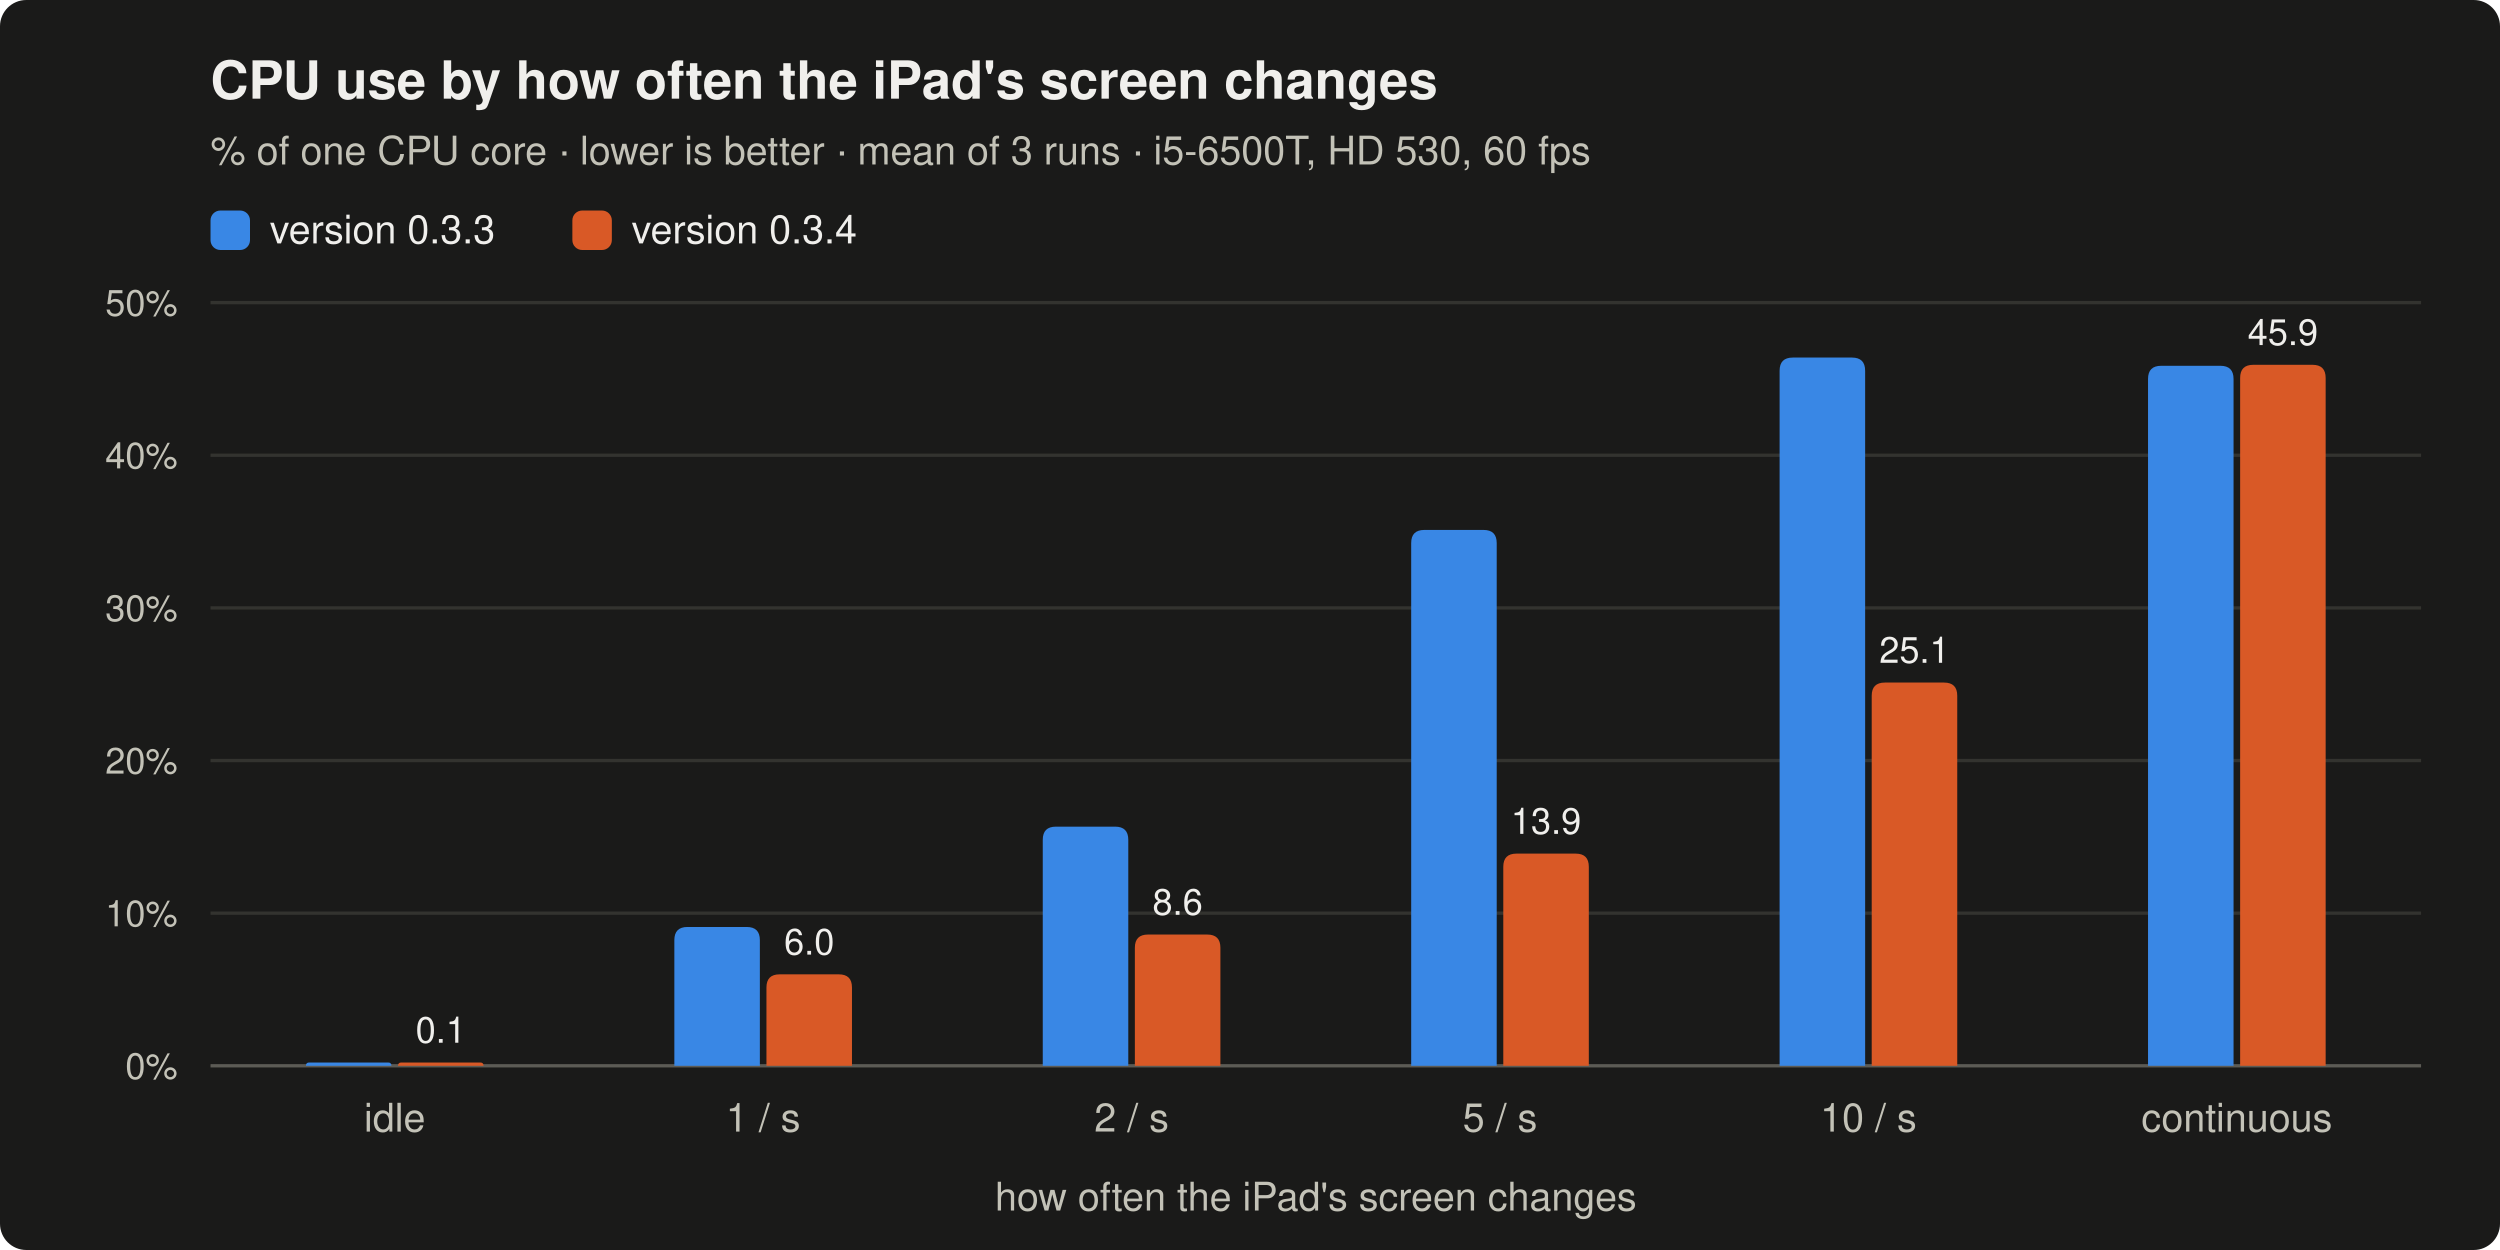
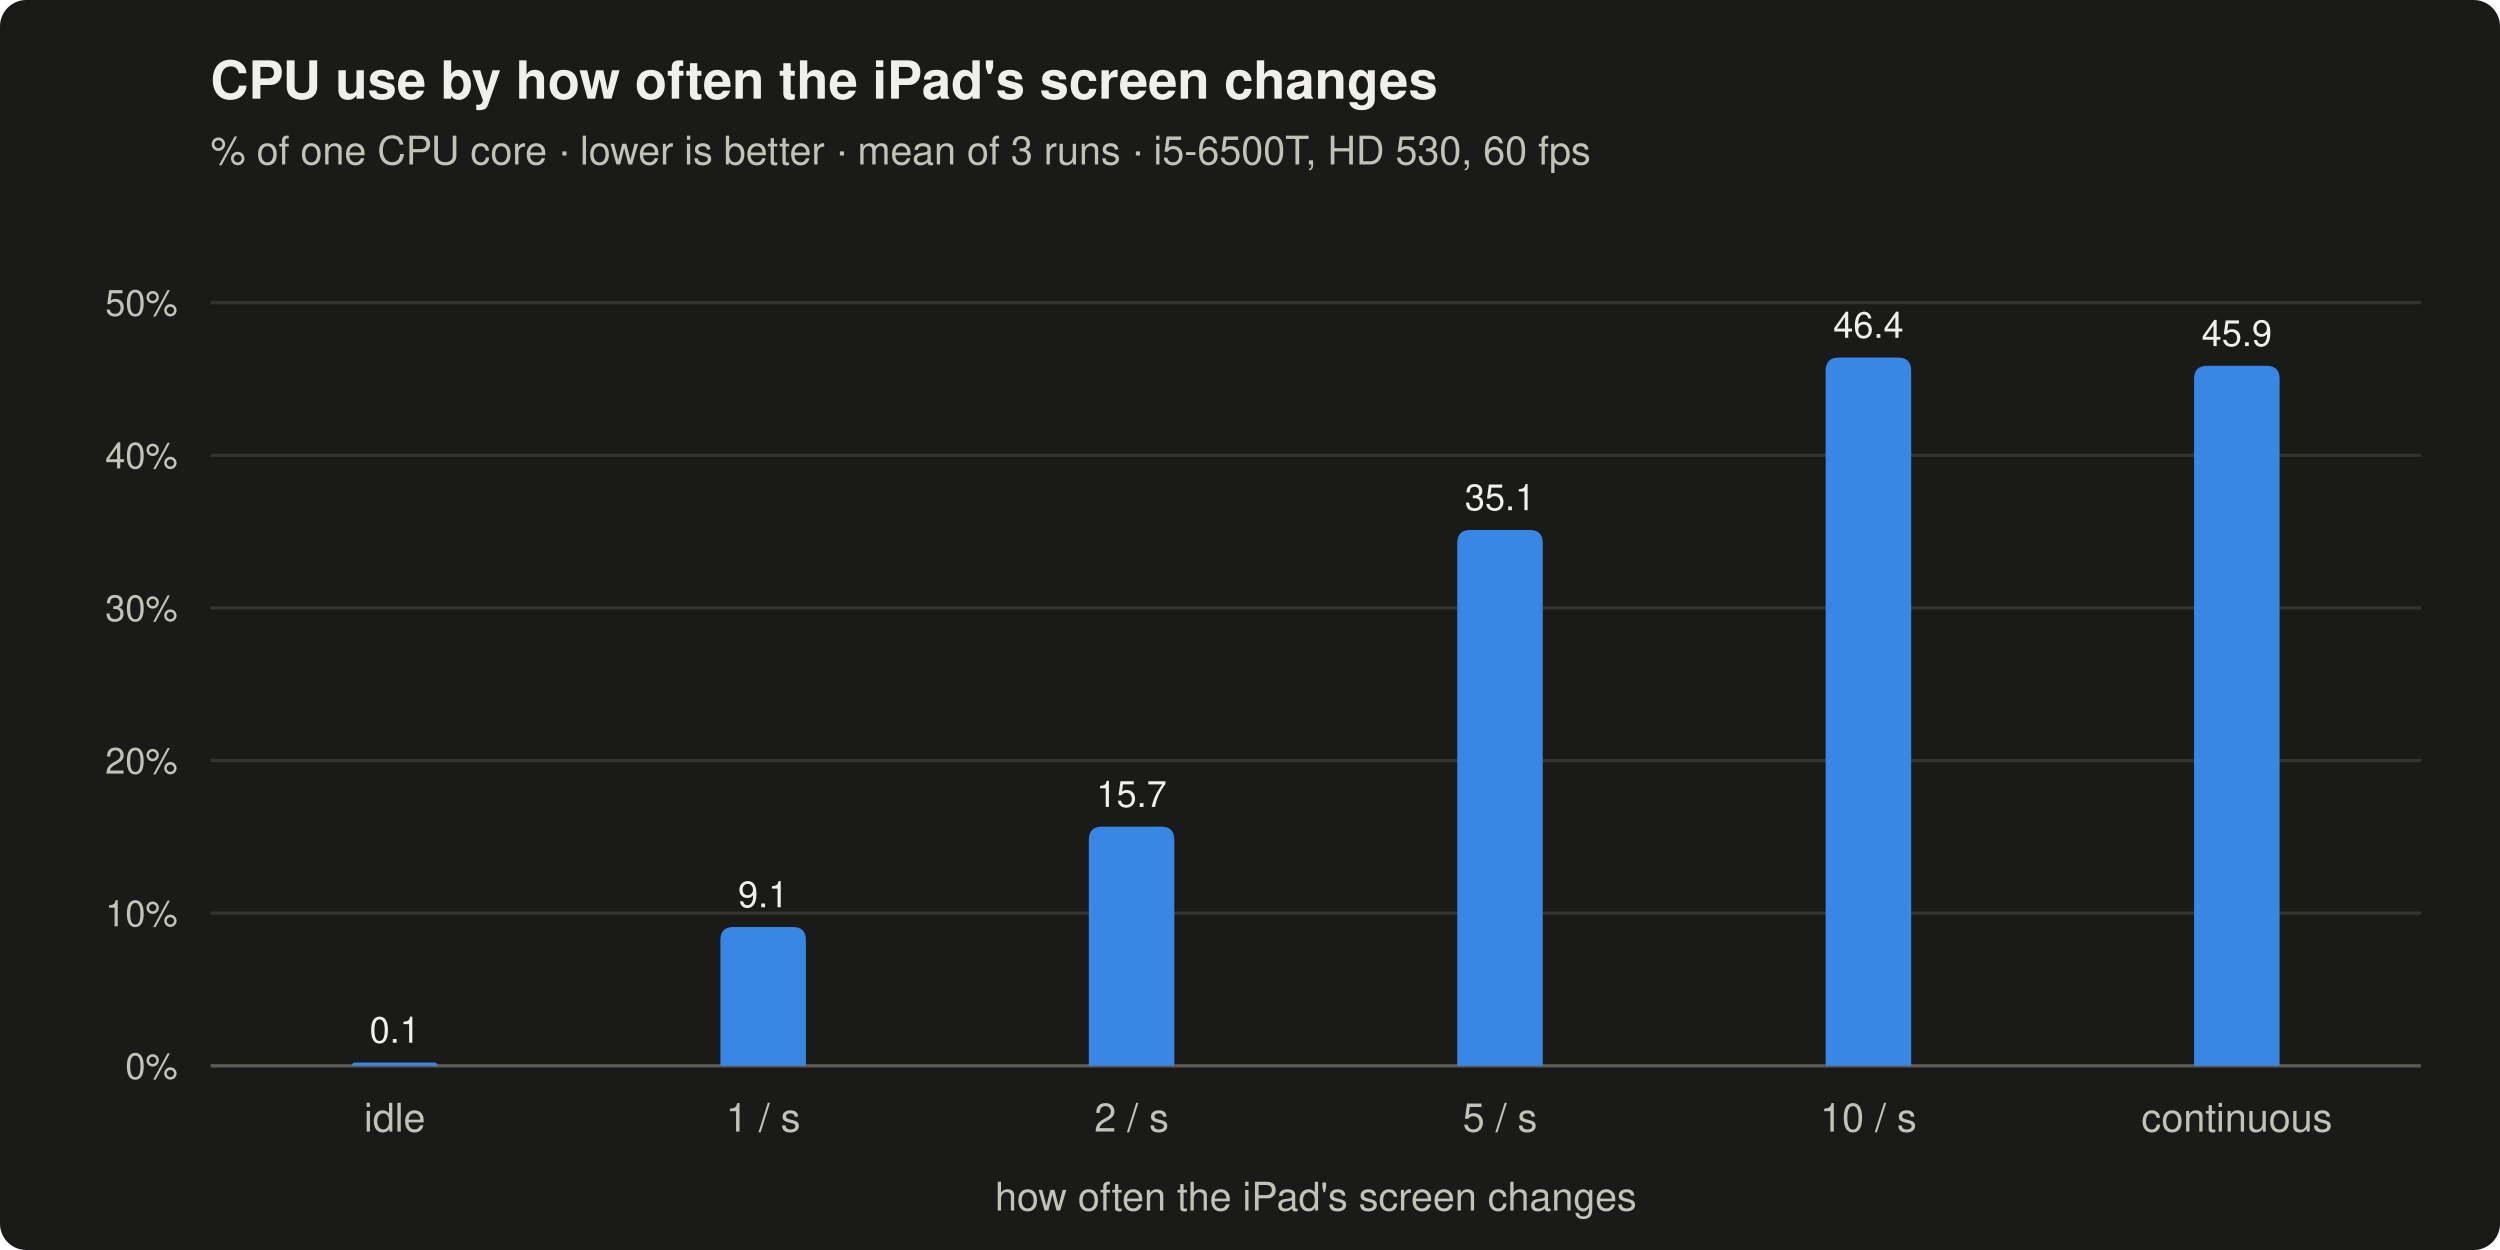
<svg xmlns="http://www.w3.org/2000/svg" width="760" height="380" viewBox="0 0 760 380" role="img" aria-labelledby="t d">
  <rect width="760" height="380" rx="8" fill="#1a1a19" />
  <text x="64" y="30" font-family="-apple-system,BlinkMacSystemFont,'Segoe UI',Helvetica,Arial,sans-serif" font-size="16" font-weight="600" fill="#f0efec">CPU use by how often the iPad's screen changes</text>
  <text x="64" y="50" font-family="-apple-system,BlinkMacSystemFont,'Segoe UI',Helvetica,Arial,sans-serif" font-size="12" fill="#c3c2b7">% of one CPU core · lower is better · mean of 3 runs · i5-6500T, HD 530, 60 fps</text>
-   <rect x="64" y="64" width="12" height="12" rx="3" fill="#3987e5" />
-   <text x="82" y="74" font-family="-apple-system,BlinkMacSystemFont,'Segoe UI',Helvetica,Arial,sans-serif" font-size="12" fill="#f0efec">version 0.3.3</text>
-   <rect x="174" y="64" width="12" height="12" rx="3" fill="#d95926" />
-   <text x="192" y="74" font-family="-apple-system,BlinkMacSystemFont,'Segoe UI',Helvetica,Arial,sans-serif" font-size="12" fill="#f0efec">version 0.3.4</text>
  <line x1="64" y1="324.0" x2="736" y2="324.0" stroke="#5c5b55" stroke-width="1" />
  <text x="54" y="328.0" font-family="-apple-system,BlinkMacSystemFont,'Segoe UI',Helvetica,Arial,sans-serif" font-size="11" text-anchor="end" fill="#c3c2b7">0%</text>
  <line x1="64" y1="277.6" x2="736" y2="277.6" stroke="#33332f" stroke-width="1" />
  <text x="54" y="281.6" font-family="-apple-system,BlinkMacSystemFont,'Segoe UI',Helvetica,Arial,sans-serif" font-size="11" text-anchor="end" fill="#c3c2b7">10%</text>
  <line x1="64" y1="231.2" x2="736" y2="231.2" stroke="#33332f" stroke-width="1" />
  <text x="54" y="235.2" font-family="-apple-system,BlinkMacSystemFont,'Segoe UI',Helvetica,Arial,sans-serif" font-size="11" text-anchor="end" fill="#c3c2b7">20%</text>
  <line x1="64" y1="184.8" x2="736" y2="184.8" stroke="#33332f" stroke-width="1" />
  <text x="54" y="188.8" font-family="-apple-system,BlinkMacSystemFont,'Segoe UI',Helvetica,Arial,sans-serif" font-size="11" text-anchor="end" fill="#c3c2b7">30%</text>
  <line x1="64" y1="138.4" x2="736" y2="138.4" stroke="#33332f" stroke-width="1" />
  <text x="54" y="142.4" font-family="-apple-system,BlinkMacSystemFont,'Segoe UI',Helvetica,Arial,sans-serif" font-size="11" text-anchor="end" fill="#c3c2b7">40%</text>
  <line x1="64" y1="92.0" x2="736" y2="92.0" stroke="#33332f" stroke-width="1" />
  <text x="54" y="96.0" font-family="-apple-system,BlinkMacSystemFont,'Segoe UI',Helvetica,Arial,sans-serif" font-size="11" text-anchor="end" fill="#c3c2b7">50%</text>
-   <path d="M93.0,324.0 V324.0 Q93.0,323.0 94.0,323.0 H118.0 Q119.0,323.0 119.0,324.0 V324.0 Z" fill="#3987e5" />
-   <path d="M121.0,324.0 V324.0 Q121.0,323.0 122.0,323.0 H146.0 Q147.0,323.0 147.0,324.0 V324.0 Z" fill="#d95926" />
-   <text x="134.0" y="317.0" font-family="-apple-system,BlinkMacSystemFont,'Segoe UI',Helvetica,Arial,sans-serif" font-size="11" text-anchor="middle" fill="#f0efec">0.1</text>
+   <path d="M107.0,324.0 V324.0 Q107.0,323.0 108.0,323.0 H132.0 Q133.0,323.0 133.0,324.0 V324.0 Z" fill="#3987e5" />
+   <text x="120.0" y="317.0" font-family="-apple-system,BlinkMacSystemFont,'Segoe UI',Helvetica,Arial,sans-serif" font-size="11" text-anchor="middle" fill="#f0efec">0.1</text>
  <text x="120.0" y="344.0" font-family="-apple-system,BlinkMacSystemFont,'Segoe UI',Helvetica,Arial,sans-serif" font-size="12" text-anchor="middle" fill="#c3c2b7">idle</text>
-   <path d="M205.0,324.0 V285.8 Q205.0,281.8 209.0,281.8 H227.0 Q231.0,281.8 231.0,285.8 V324.0 Z" fill="#3987e5" />
-   <path d="M233.0,324.0 V300.2 Q233.0,296.2 237.0,296.2 H255.0 Q259.0,296.2 259.0,300.2 V324.0 Z" fill="#d95926" />
-   <text x="246.0" y="290.2" font-family="-apple-system,BlinkMacSystemFont,'Segoe UI',Helvetica,Arial,sans-serif" font-size="11" text-anchor="middle" fill="#f0efec">6.0</text>
+   <path d="M219.0,324.0 V285.8 Q219.0,281.8 223.0,281.8 H241.0 Q245.0,281.8 245.0,285.8 V324.0 Z" fill="#3987e5" />
+   <text x="232.0" y="275.8" font-family="-apple-system,BlinkMacSystemFont,'Segoe UI',Helvetica,Arial,sans-serif" font-size="11" text-anchor="middle" fill="#f0efec">9.1</text>
  <text x="232.0" y="344.0" font-family="-apple-system,BlinkMacSystemFont,'Segoe UI',Helvetica,Arial,sans-serif" font-size="12" text-anchor="middle" fill="#c3c2b7">1 / s</text>
-   <path d="M317.0,324.0 V255.3 Q317.0,251.3 321.0,251.3 H339.0 Q343.0,251.3 343.0,255.3 V324.0 Z" fill="#3987e5" />
-   <path d="M345.0,324.0 V288.1 Q345.0,284.1 349.0,284.1 H367.0 Q371.0,284.1 371.0,288.1 V324.0 Z" fill="#d95926" />
-   <text x="358.0" y="278.1" font-family="-apple-system,BlinkMacSystemFont,'Segoe UI',Helvetica,Arial,sans-serif" font-size="11" text-anchor="middle" fill="#f0efec">8.6</text>
+   <path d="M331.0,324.0 V255.3 Q331.0,251.3 335.0,251.3 H353.0 Q357.0,251.3 357.0,255.3 V324.0 Z" fill="#3987e5" />
+   <text x="344.0" y="245.3" font-family="-apple-system,BlinkMacSystemFont,'Segoe UI',Helvetica,Arial,sans-serif" font-size="11" text-anchor="middle" fill="#f0efec">15.7</text>
  <text x="344.0" y="344.0" font-family="-apple-system,BlinkMacSystemFont,'Segoe UI',Helvetica,Arial,sans-serif" font-size="12" text-anchor="middle" fill="#c3c2b7">2 / s</text>
-   <path d="M429.0,324.0 V165.1 Q429.0,161.1 433.0,161.1 H451.0 Q455.0,161.1 455.0,165.1 V324.0 Z" fill="#3987e5" />
-   <path d="M457.0,324.0 V263.5 Q457.0,259.5 461.0,259.5 H479.0 Q483.0,259.5 483.0,263.5 V324.0 Z" fill="#d95926" />
-   <text x="470.0" y="253.5" font-family="-apple-system,BlinkMacSystemFont,'Segoe UI',Helvetica,Arial,sans-serif" font-size="11" text-anchor="middle" fill="#f0efec">13.9</text>
+   <path d="M443.0,324.0 V165.1 Q443.0,161.1 447.0,161.1 H465.0 Q469.0,161.1 469.0,165.1 V324.0 Z" fill="#3987e5" />
+   <text x="456.0" y="155.1" font-family="-apple-system,BlinkMacSystemFont,'Segoe UI',Helvetica,Arial,sans-serif" font-size="11" text-anchor="middle" fill="#f0efec">35.1</text>
  <text x="456.0" y="344.0" font-family="-apple-system,BlinkMacSystemFont,'Segoe UI',Helvetica,Arial,sans-serif" font-size="12" text-anchor="middle" fill="#c3c2b7">5 / s</text>
-   <path d="M541.0,324.0 V112.7 Q541.0,108.7 545.0,108.7 H563.0 Q567.0,108.7 567.0,112.7 V324.0 Z" fill="#3987e5" />
-   <path d="M569.0,324.0 V211.5 Q569.0,207.5 573.0,207.5 H591.0 Q595.0,207.5 595.0,211.5 V324.0 Z" fill="#d95926" />
-   <text x="582.0" y="201.5" font-family="-apple-system,BlinkMacSystemFont,'Segoe UI',Helvetica,Arial,sans-serif" font-size="11" text-anchor="middle" fill="#f0efec">25.1</text>
+   <path d="M555.0,324.0 V112.7 Q555.0,108.7 559.0,108.7 H577.0 Q581.0,108.7 581.0,112.7 V324.0 Z" fill="#3987e5" />
+   <text x="568.0" y="102.7" font-family="-apple-system,BlinkMacSystemFont,'Segoe UI',Helvetica,Arial,sans-serif" font-size="11" text-anchor="middle" fill="#f0efec">46.4</text>
  <text x="568.0" y="344.0" font-family="-apple-system,BlinkMacSystemFont,'Segoe UI',Helvetica,Arial,sans-serif" font-size="12" text-anchor="middle" fill="#c3c2b7">10 / s</text>
-   <path d="M653.0,324.0 V115.2 Q653.0,111.2 657.0,111.2 H675.0 Q679.0,111.2 679.0,115.2 V324.0 Z" fill="#3987e5" />
-   <path d="M681.0,324.0 V114.9 Q681.0,110.9 685.0,110.9 H703.0 Q707.0,110.9 707.0,114.9 V324.0 Z" fill="#d95926" />
-   <text x="694.0" y="104.9" font-family="-apple-system,BlinkMacSystemFont,'Segoe UI',Helvetica,Arial,sans-serif" font-size="11" text-anchor="middle" fill="#f0efec">45.9</text>
+   <path d="M667.0,324.0 V115.2 Q667.0,111.2 671.0,111.2 H689.0 Q693.0,111.2 693.0,115.2 V324.0 Z" fill="#3987e5" />
+   <text x="680.0" y="105.2" font-family="-apple-system,BlinkMacSystemFont,'Segoe UI',Helvetica,Arial,sans-serif" font-size="11" text-anchor="middle" fill="#f0efec">45.9</text>
  <text x="680.0" y="344.0" font-family="-apple-system,BlinkMacSystemFont,'Segoe UI',Helvetica,Arial,sans-serif" font-size="12" text-anchor="middle" fill="#c3c2b7">continuous</text>
  <text x="400.0" y="368" font-family="-apple-system,BlinkMacSystemFont,'Segoe UI',Helvetica,Arial,sans-serif" font-size="12" text-anchor="middle" fill="#c3c2b7">how often the iPad's screen changes</text>
</svg>
